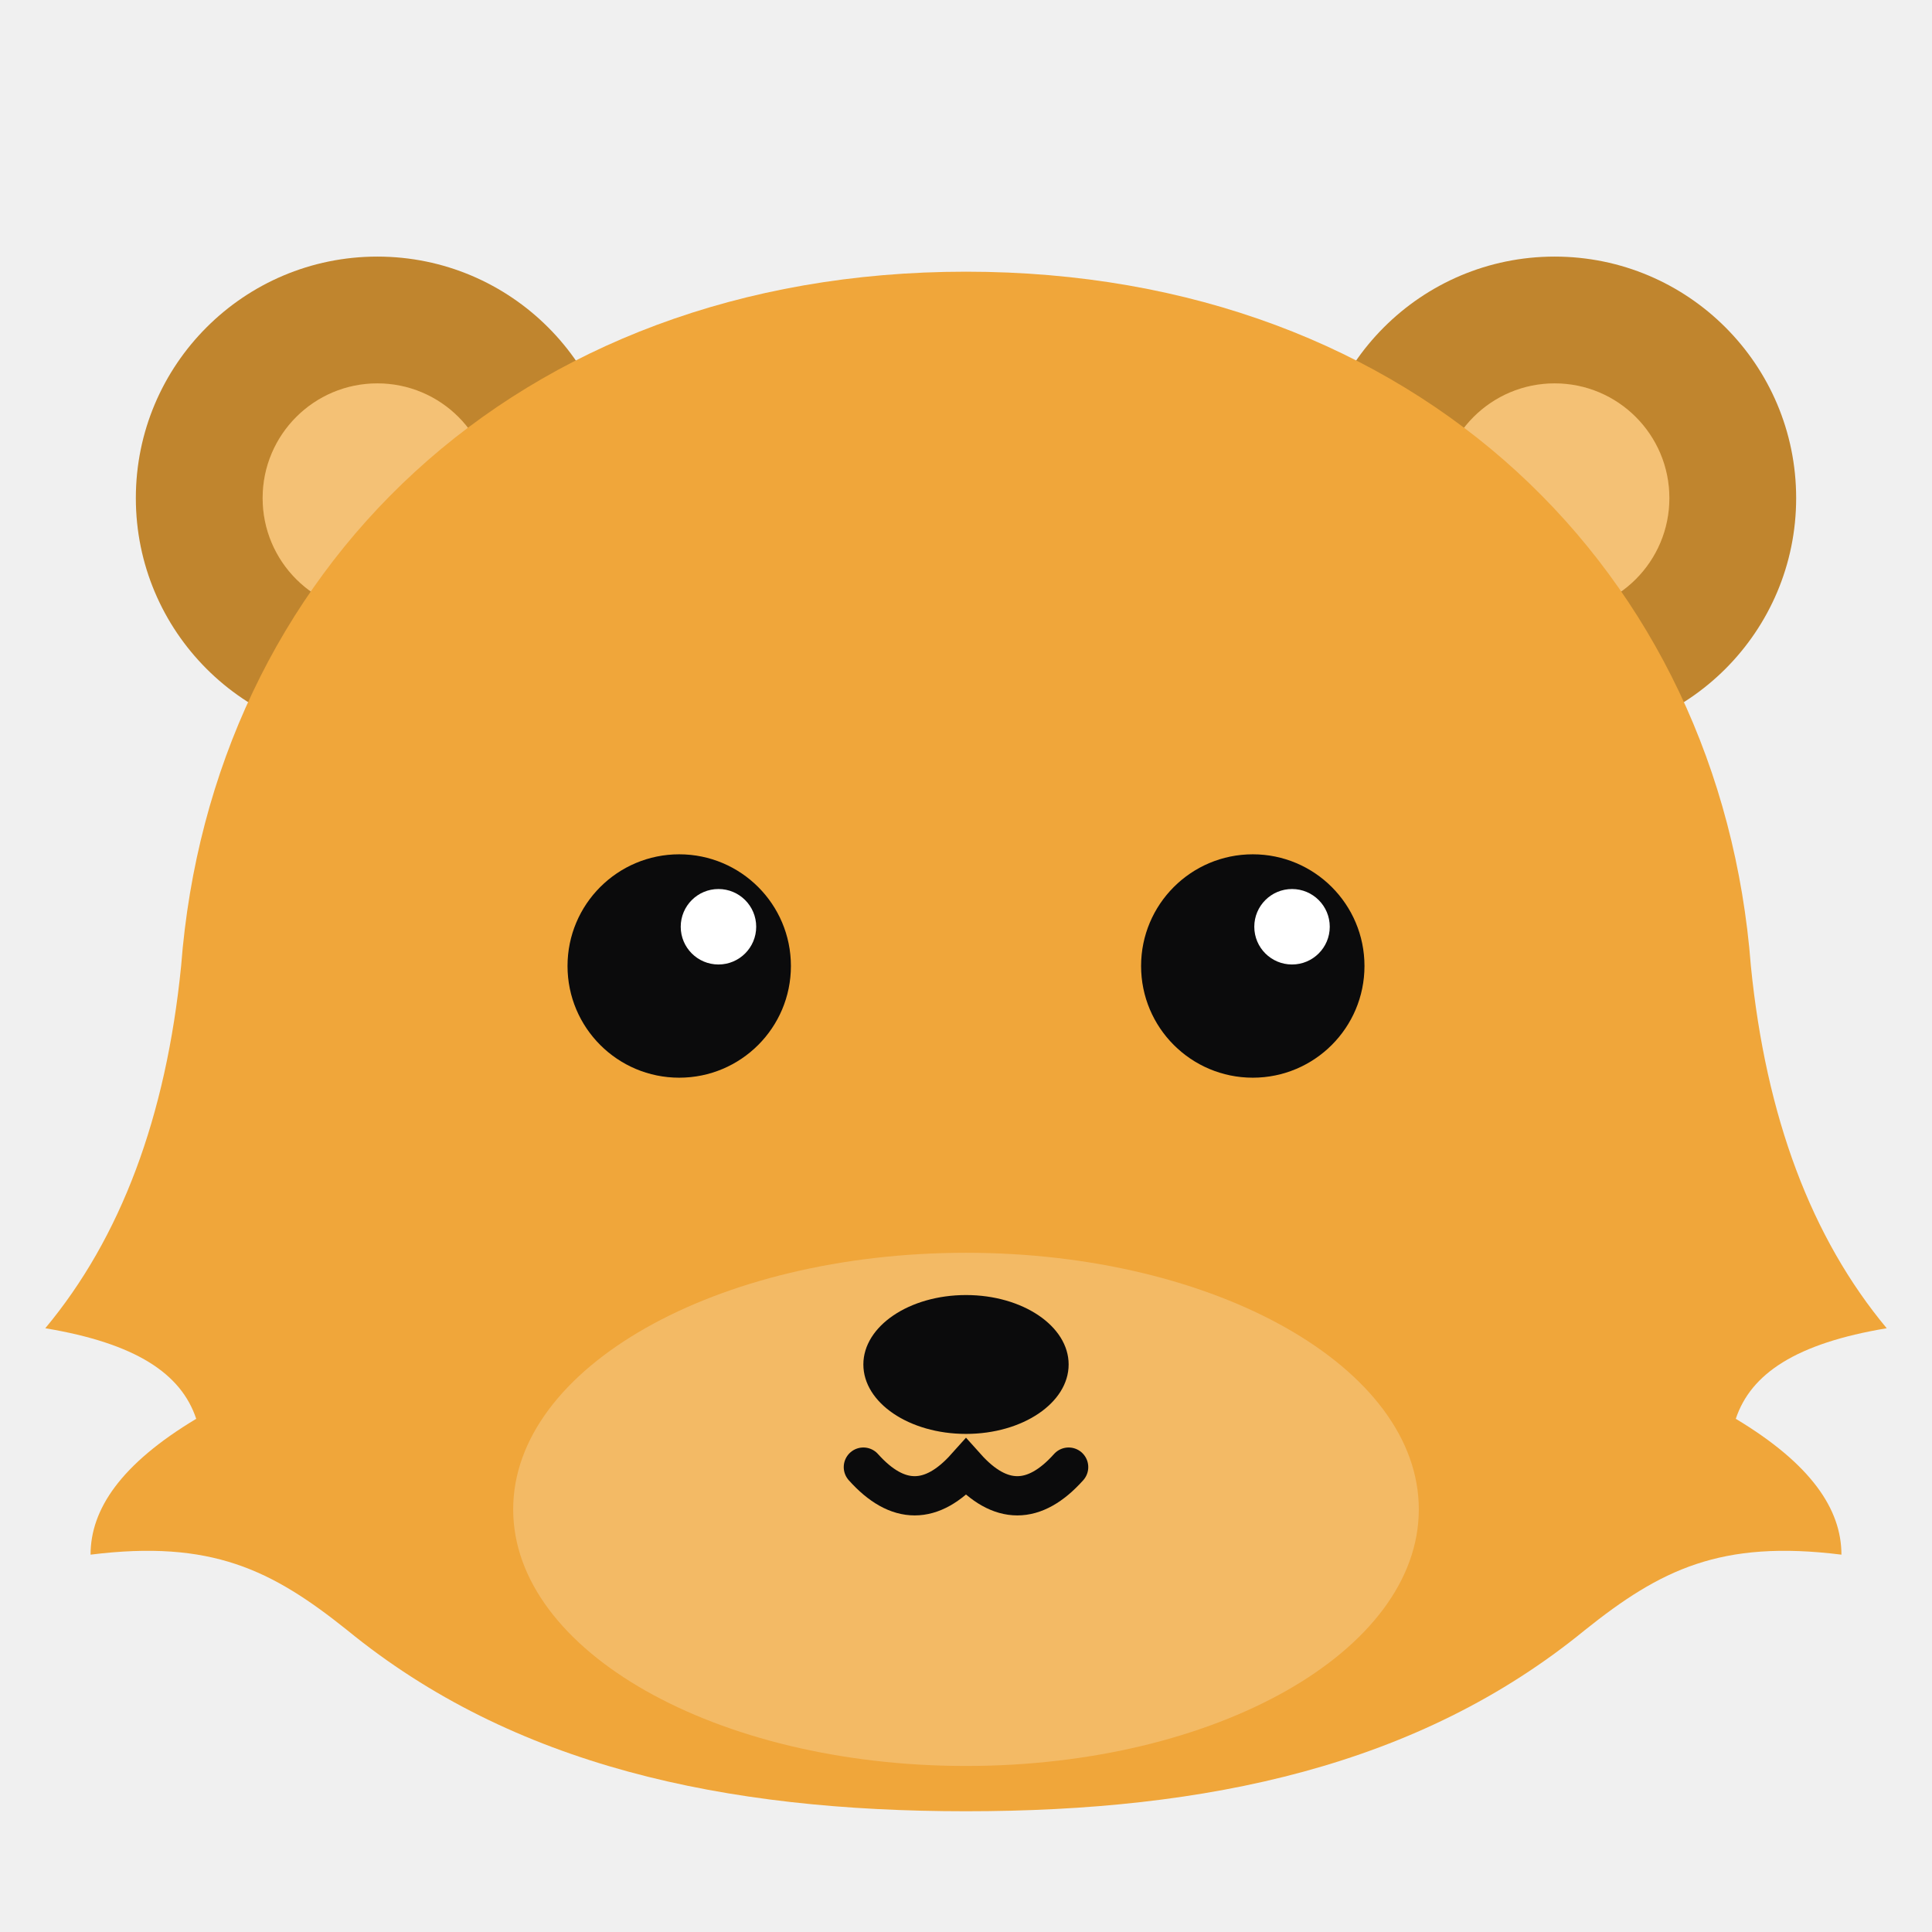
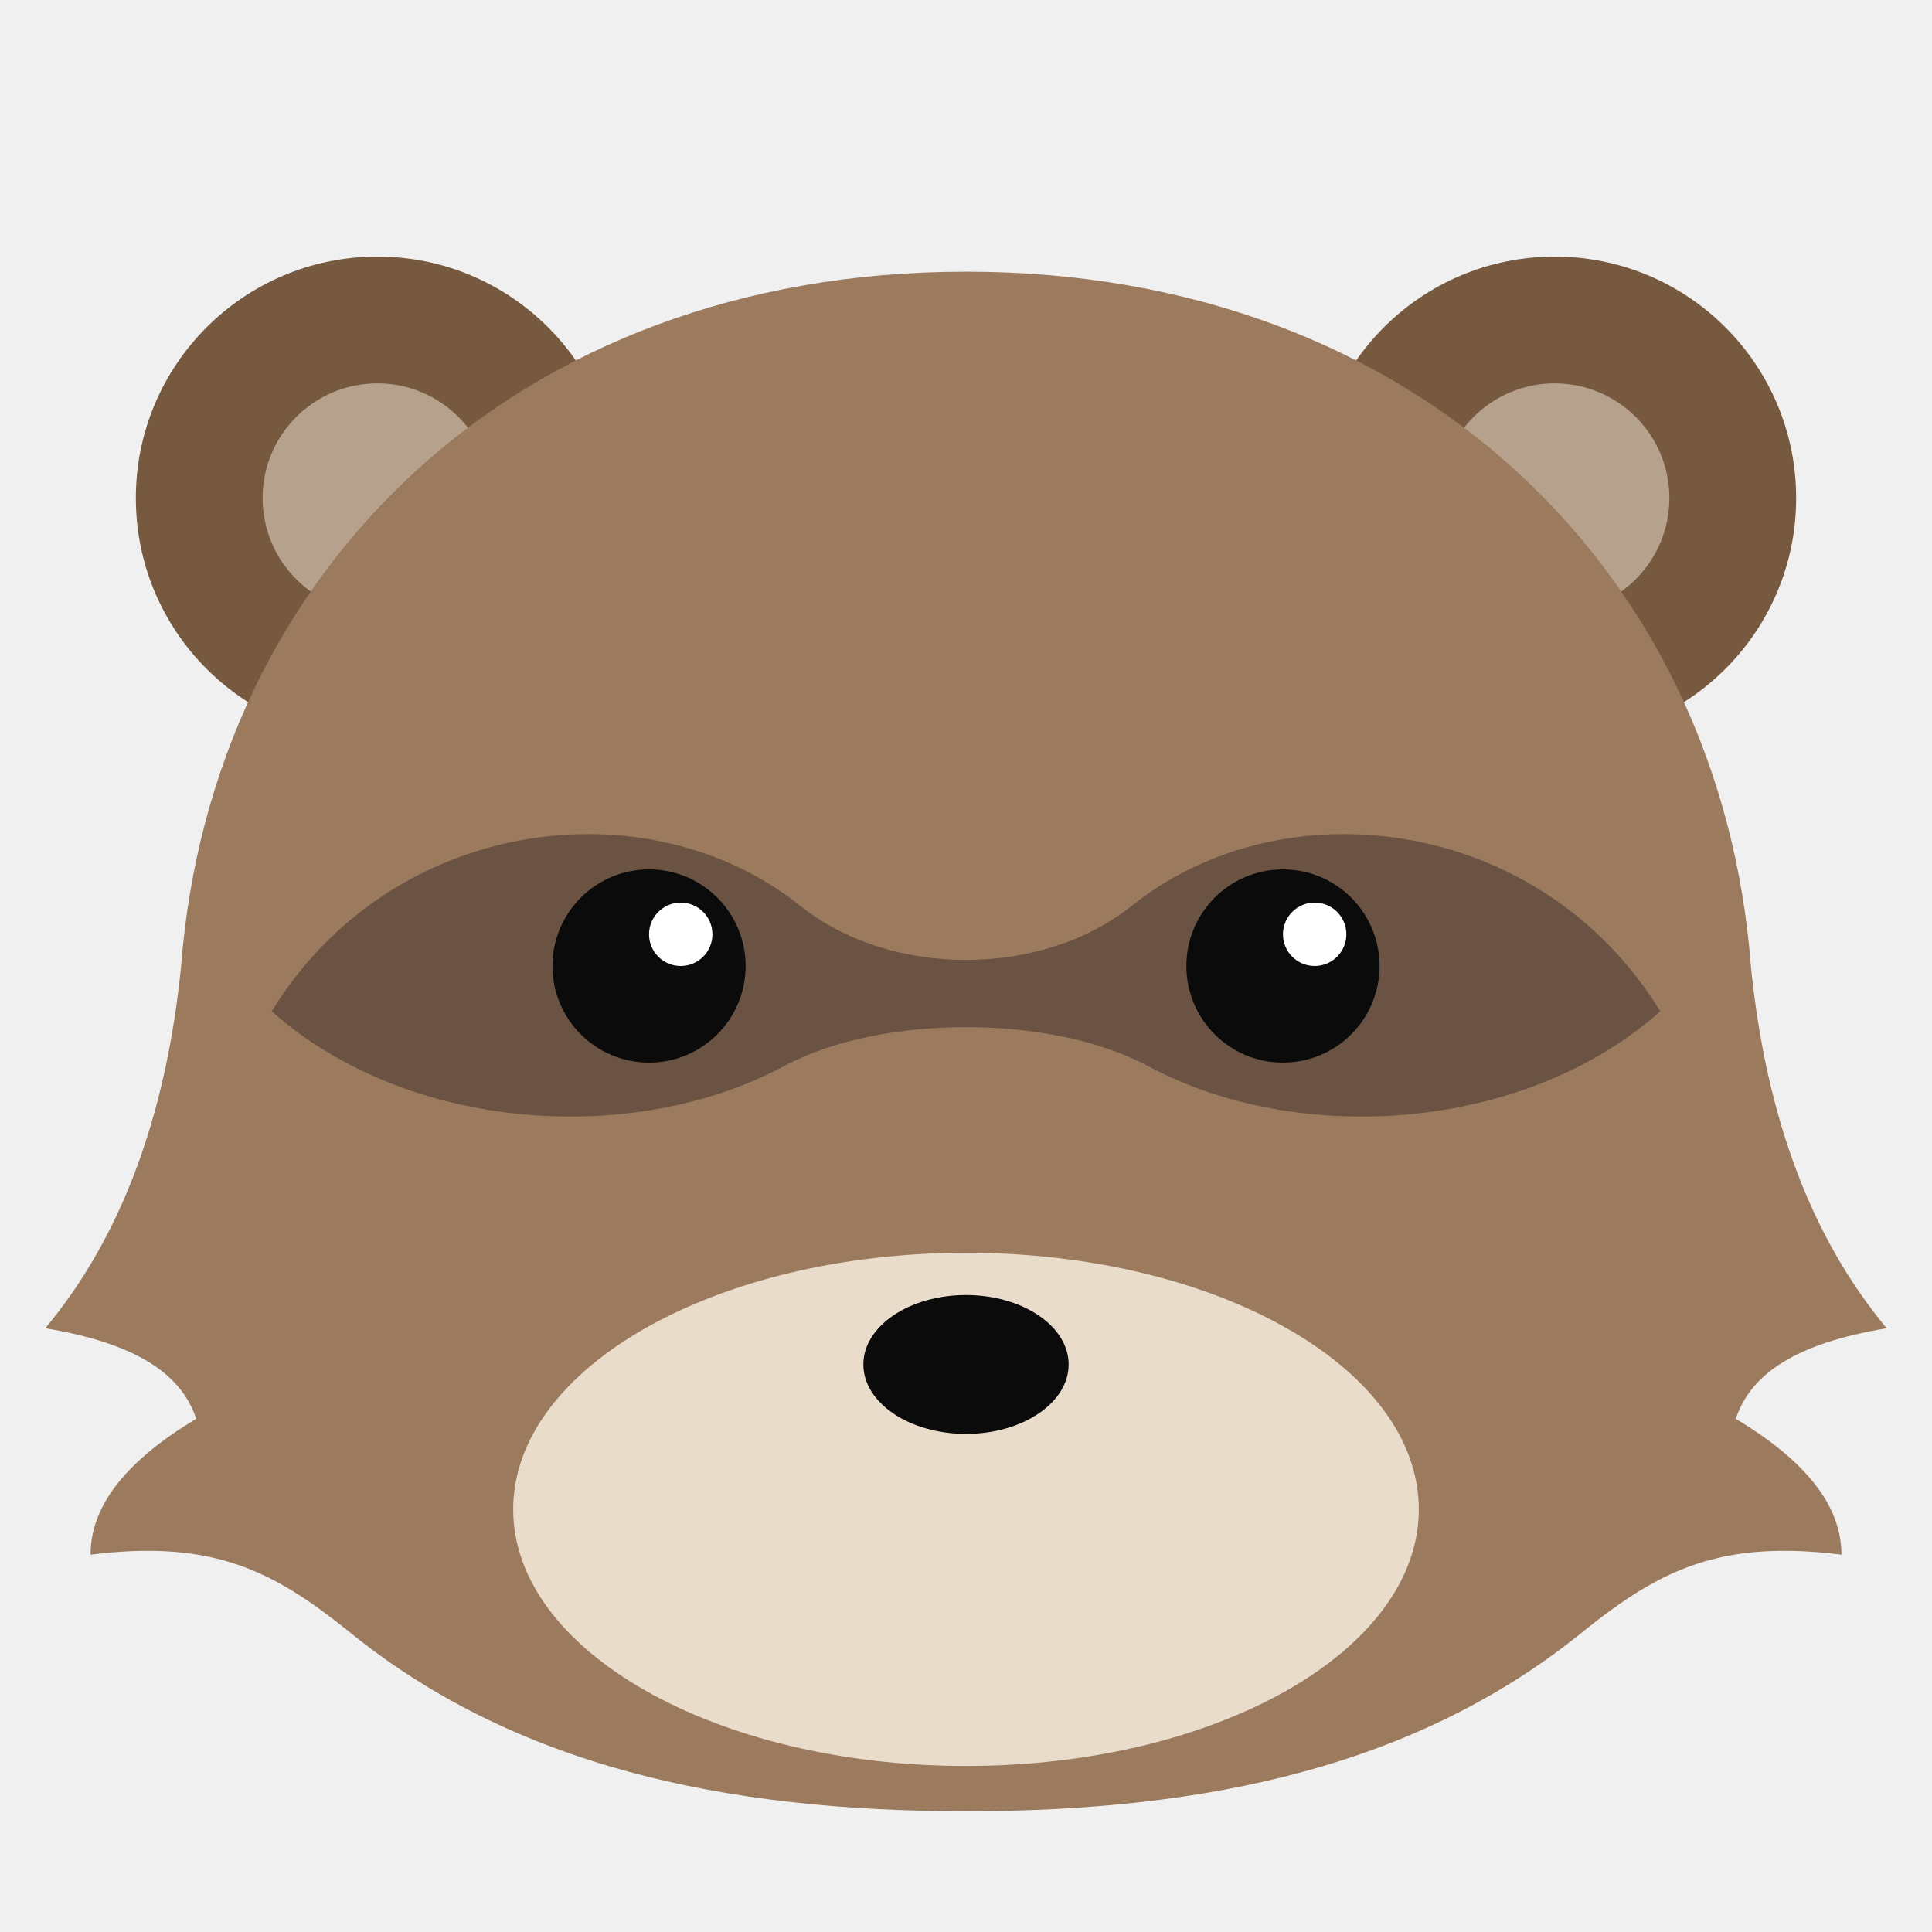
<svg xmlns="http://www.w3.org/2000/svg" width="128" height="128" viewBox="0 0 64 64">
  <g fill="none">
-     <circle cx="12.5" cy="16.5" r="8" fill="#c0852e" />
-     <circle cx="12.5" cy="16.5" r="3.8" fill="#f0a63a" />
-     <circle cx="12.5" cy="16.5" r="3.8" fill="#fff" fill-opacity=".3" />
-     <circle cx="51.5" cy="16.5" r="8" fill="#c0852e" />
-     <circle cx="51.5" cy="16.5" r="3.8" fill="#f0a63a" />
-     <circle cx="51.5" cy="16.5" r="3.8" fill="#fff" fill-opacity=".3" />
-     <path d="M32 9C47 9 57 19 58 32C58.5 37 60 41 62.5 44C59.5 44.5 58 45.5 57.5 47C60 48.5 61 50 61 51.5C57 51 55 52 52.5 54C47 58.5 40 60 32 60C24 60 17 58.5 11.5 54C9 52 7 51 3 51.5C3 50 4 48.5 6.5 47C6 45.5 4.5 44.5 1.5 44C4 41 5.5 37 6 32C7 19 17 9 32 9Z" fill="#f0a63a" />
-     <ellipse cx="32" cy="50" rx="15" ry="8.5" fill="#fff" fill-opacity=".22" />
-     <ellipse cx="32" cy="45.2" rx="3.4" ry="2.3" fill="#0b0b0c" fill-opacity="1.0" />
-     <circle cx="22.5" cy="32" r="3.7" fill="#0b0b0c" />
-     <circle cx="23.8" cy="30.7" r="1.25" fill="#fff" />
-     <circle cx="41.5" cy="32" r="3.7" fill="#0b0b0c" />
-     <circle cx="42.8" cy="30.7" r="1.25" fill="#fff" />
-     <path d="M28.6 48.6q1.7 1.9 3.4 0q1.7 1.9 3.4 0" stroke="#0b0b0c" stroke-width="1.3" stroke-linecap="round" />
+     <circle cx="12.5" cy="16.5" r="8" fill="#76593f" />
+     <circle cx="12.5" cy="16.5" r="3.8" fill="#eadccb" fill-opacity=".55" />
+     <circle cx="51.5" cy="16.5" r="8" fill="#76593f" />
+     <circle cx="51.5" cy="16.5" r="3.8" fill="#eadccb" fill-opacity=".55" />
+     <path d="M32 9C47 9 57 19 58 32C58.5 37 60 41 62.5 44C59.5 44.5 58 45.5 57.5 47C60 48.5 61 50 61 51.5C57 51 55 52 52.5 54C47 58.5 40 60 32 60C24 60 17 58.5 11.5 54C9 52 7 51 3 51.5C3 50 4 48.5 6.5 47C6 45.5 4.5 44.5 1.5 44C4 41 5.5 37 6 32C7 19 17 9 32 9Z" fill="#9c7a5e" />
+     <ellipse cx="32" cy="50" rx="15" ry="8.5" fill="#eadccb" />
+     <path d="M9 33.5c4-6.5 12.5-7.5 17.5-3.5 3 2.4 8 2.4 11 0 5-4 13.5-3 17.5 3.5-4.5 4-12 4.5-17 1.8-3.2-1.7-8.8-1.7-12 0-5 2.7-12.5 2.2-17-1.8z" fill="#0b0b0c" fill-opacity=".34" />
+     <circle cx="21.5" cy="32" r="3.2" fill="#0b0b0c" />
+     <circle cx="22.55" cy="30.95" r="1.05" fill="#fff" />
+     <circle cx="42.5" cy="32" r="3.2" fill="#0b0b0c" />
+     <circle cx="43.55" cy="30.95" r="1.05" fill="#fff" />
+     <ellipse cx="32" cy="45.2" rx="3.4" ry="2.3" fill="#0b0b0c" />
  </g>
</svg>
